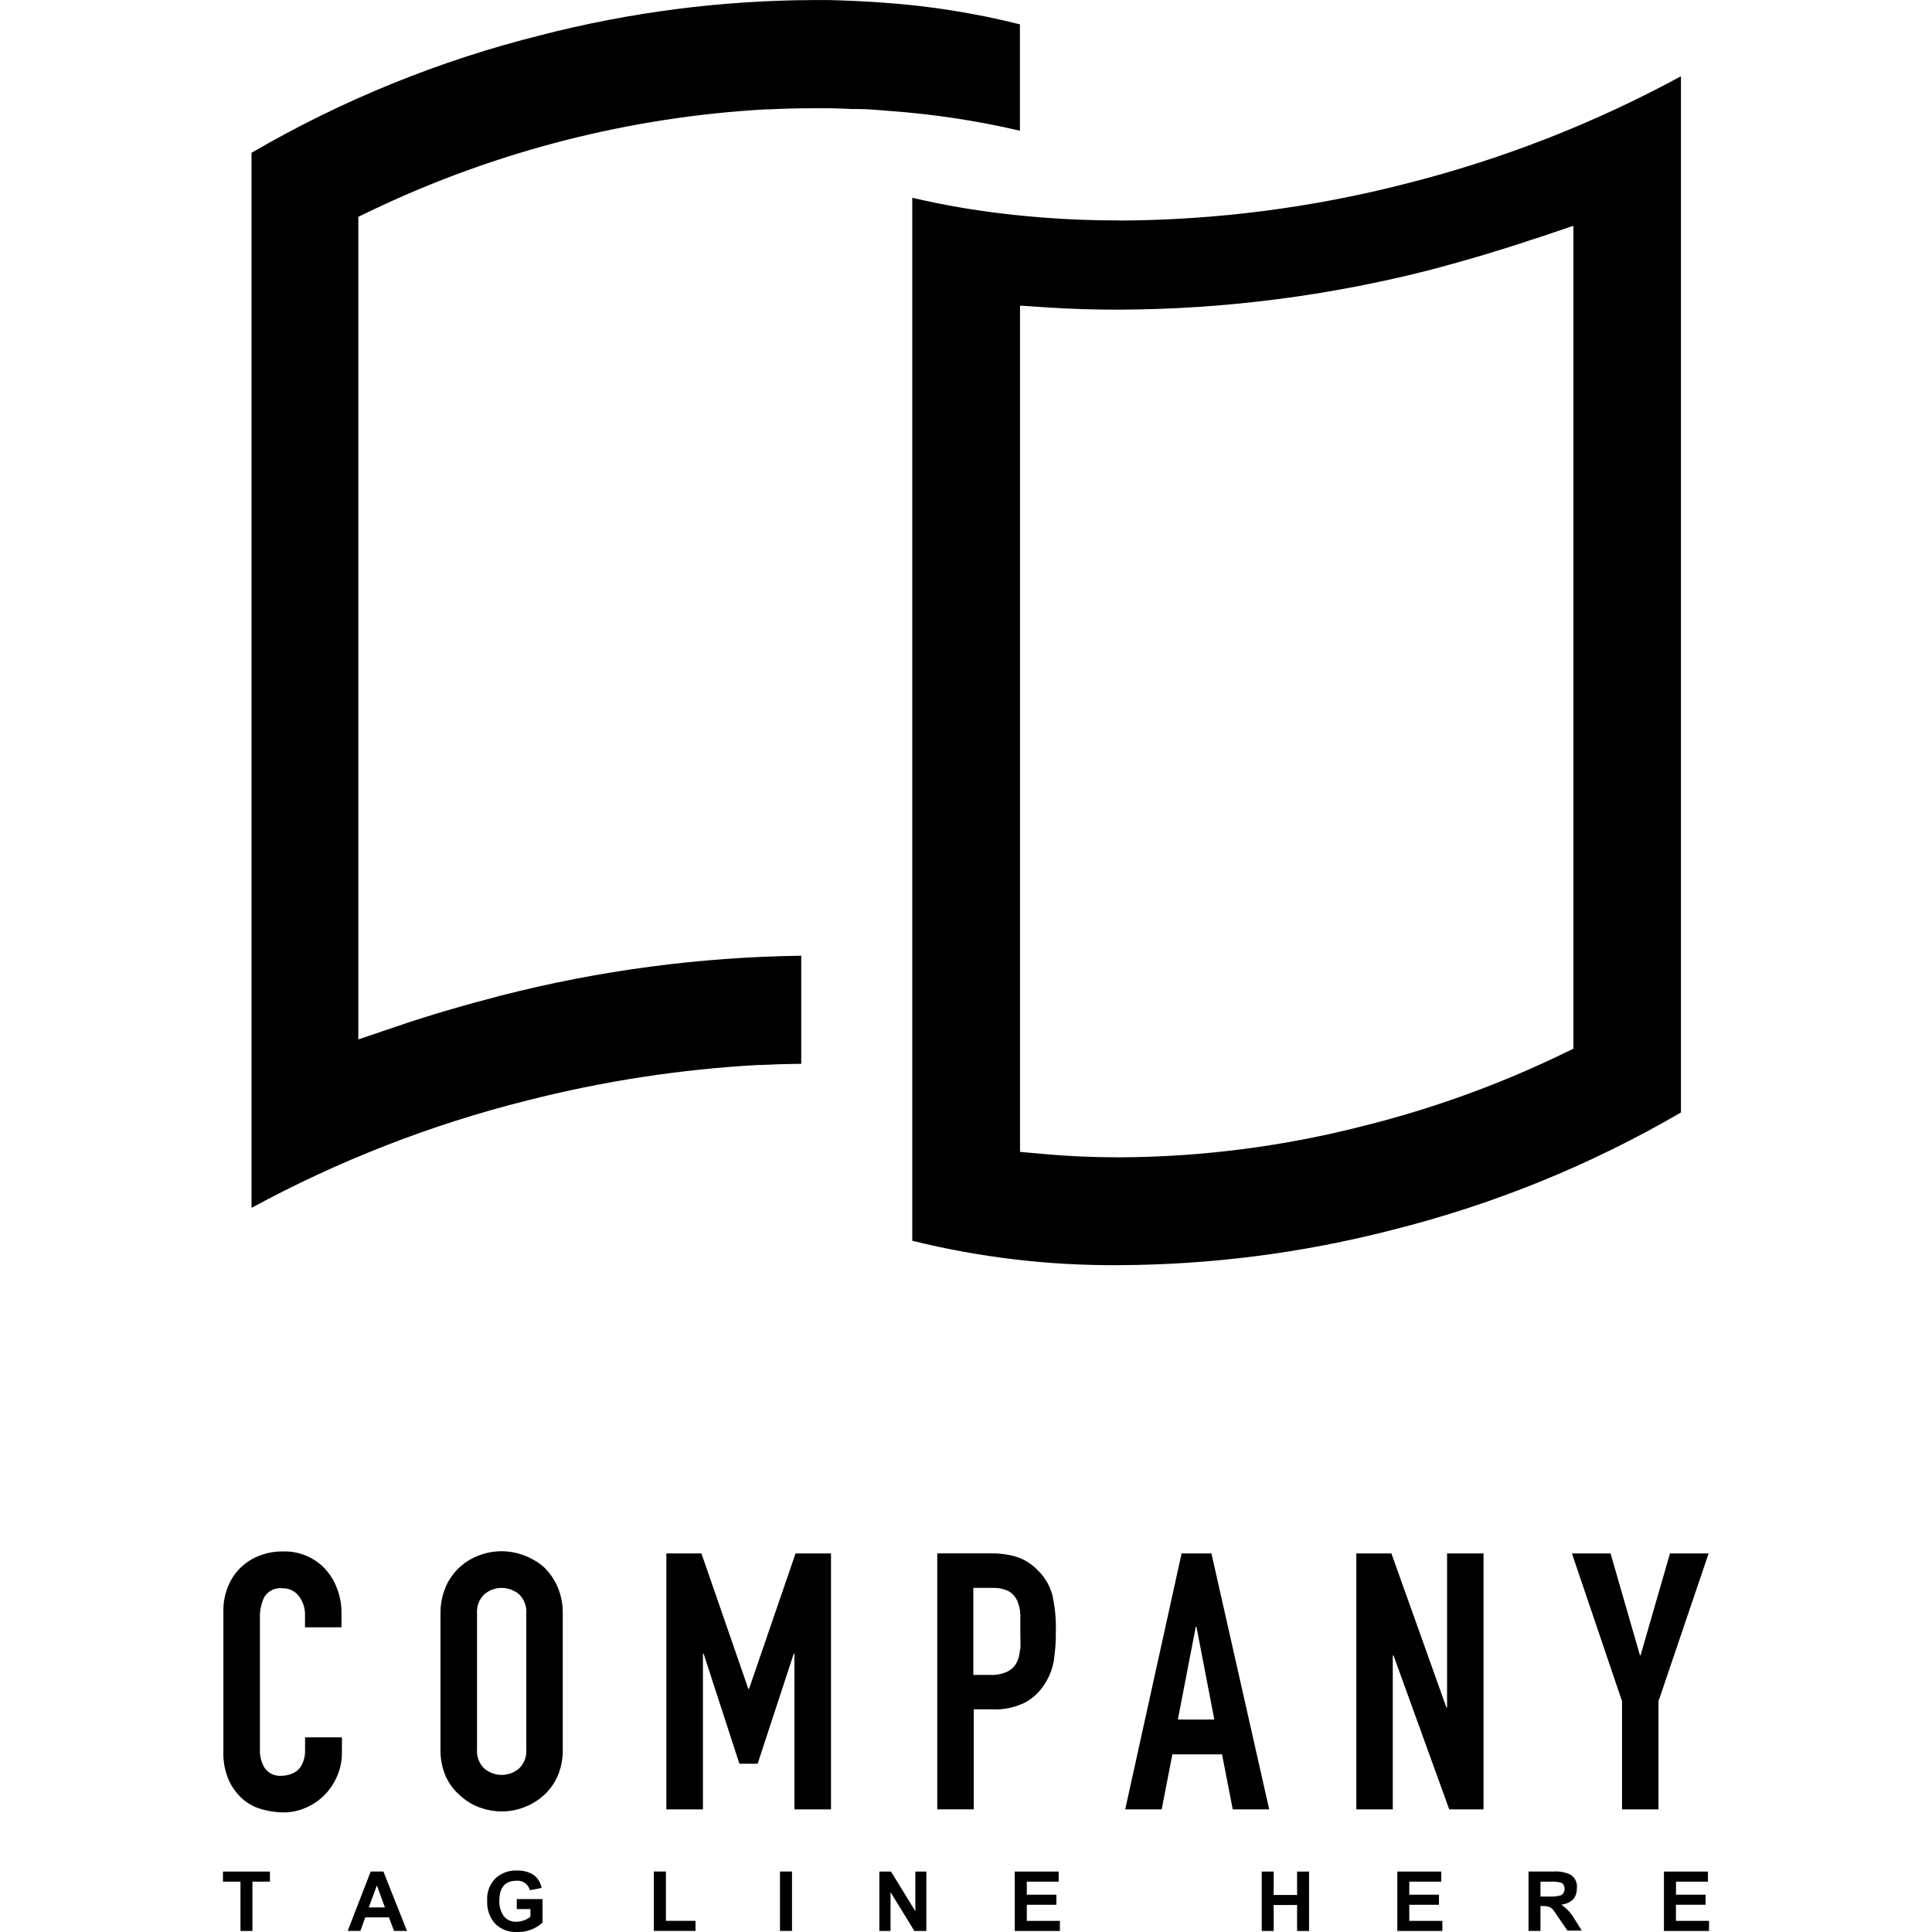
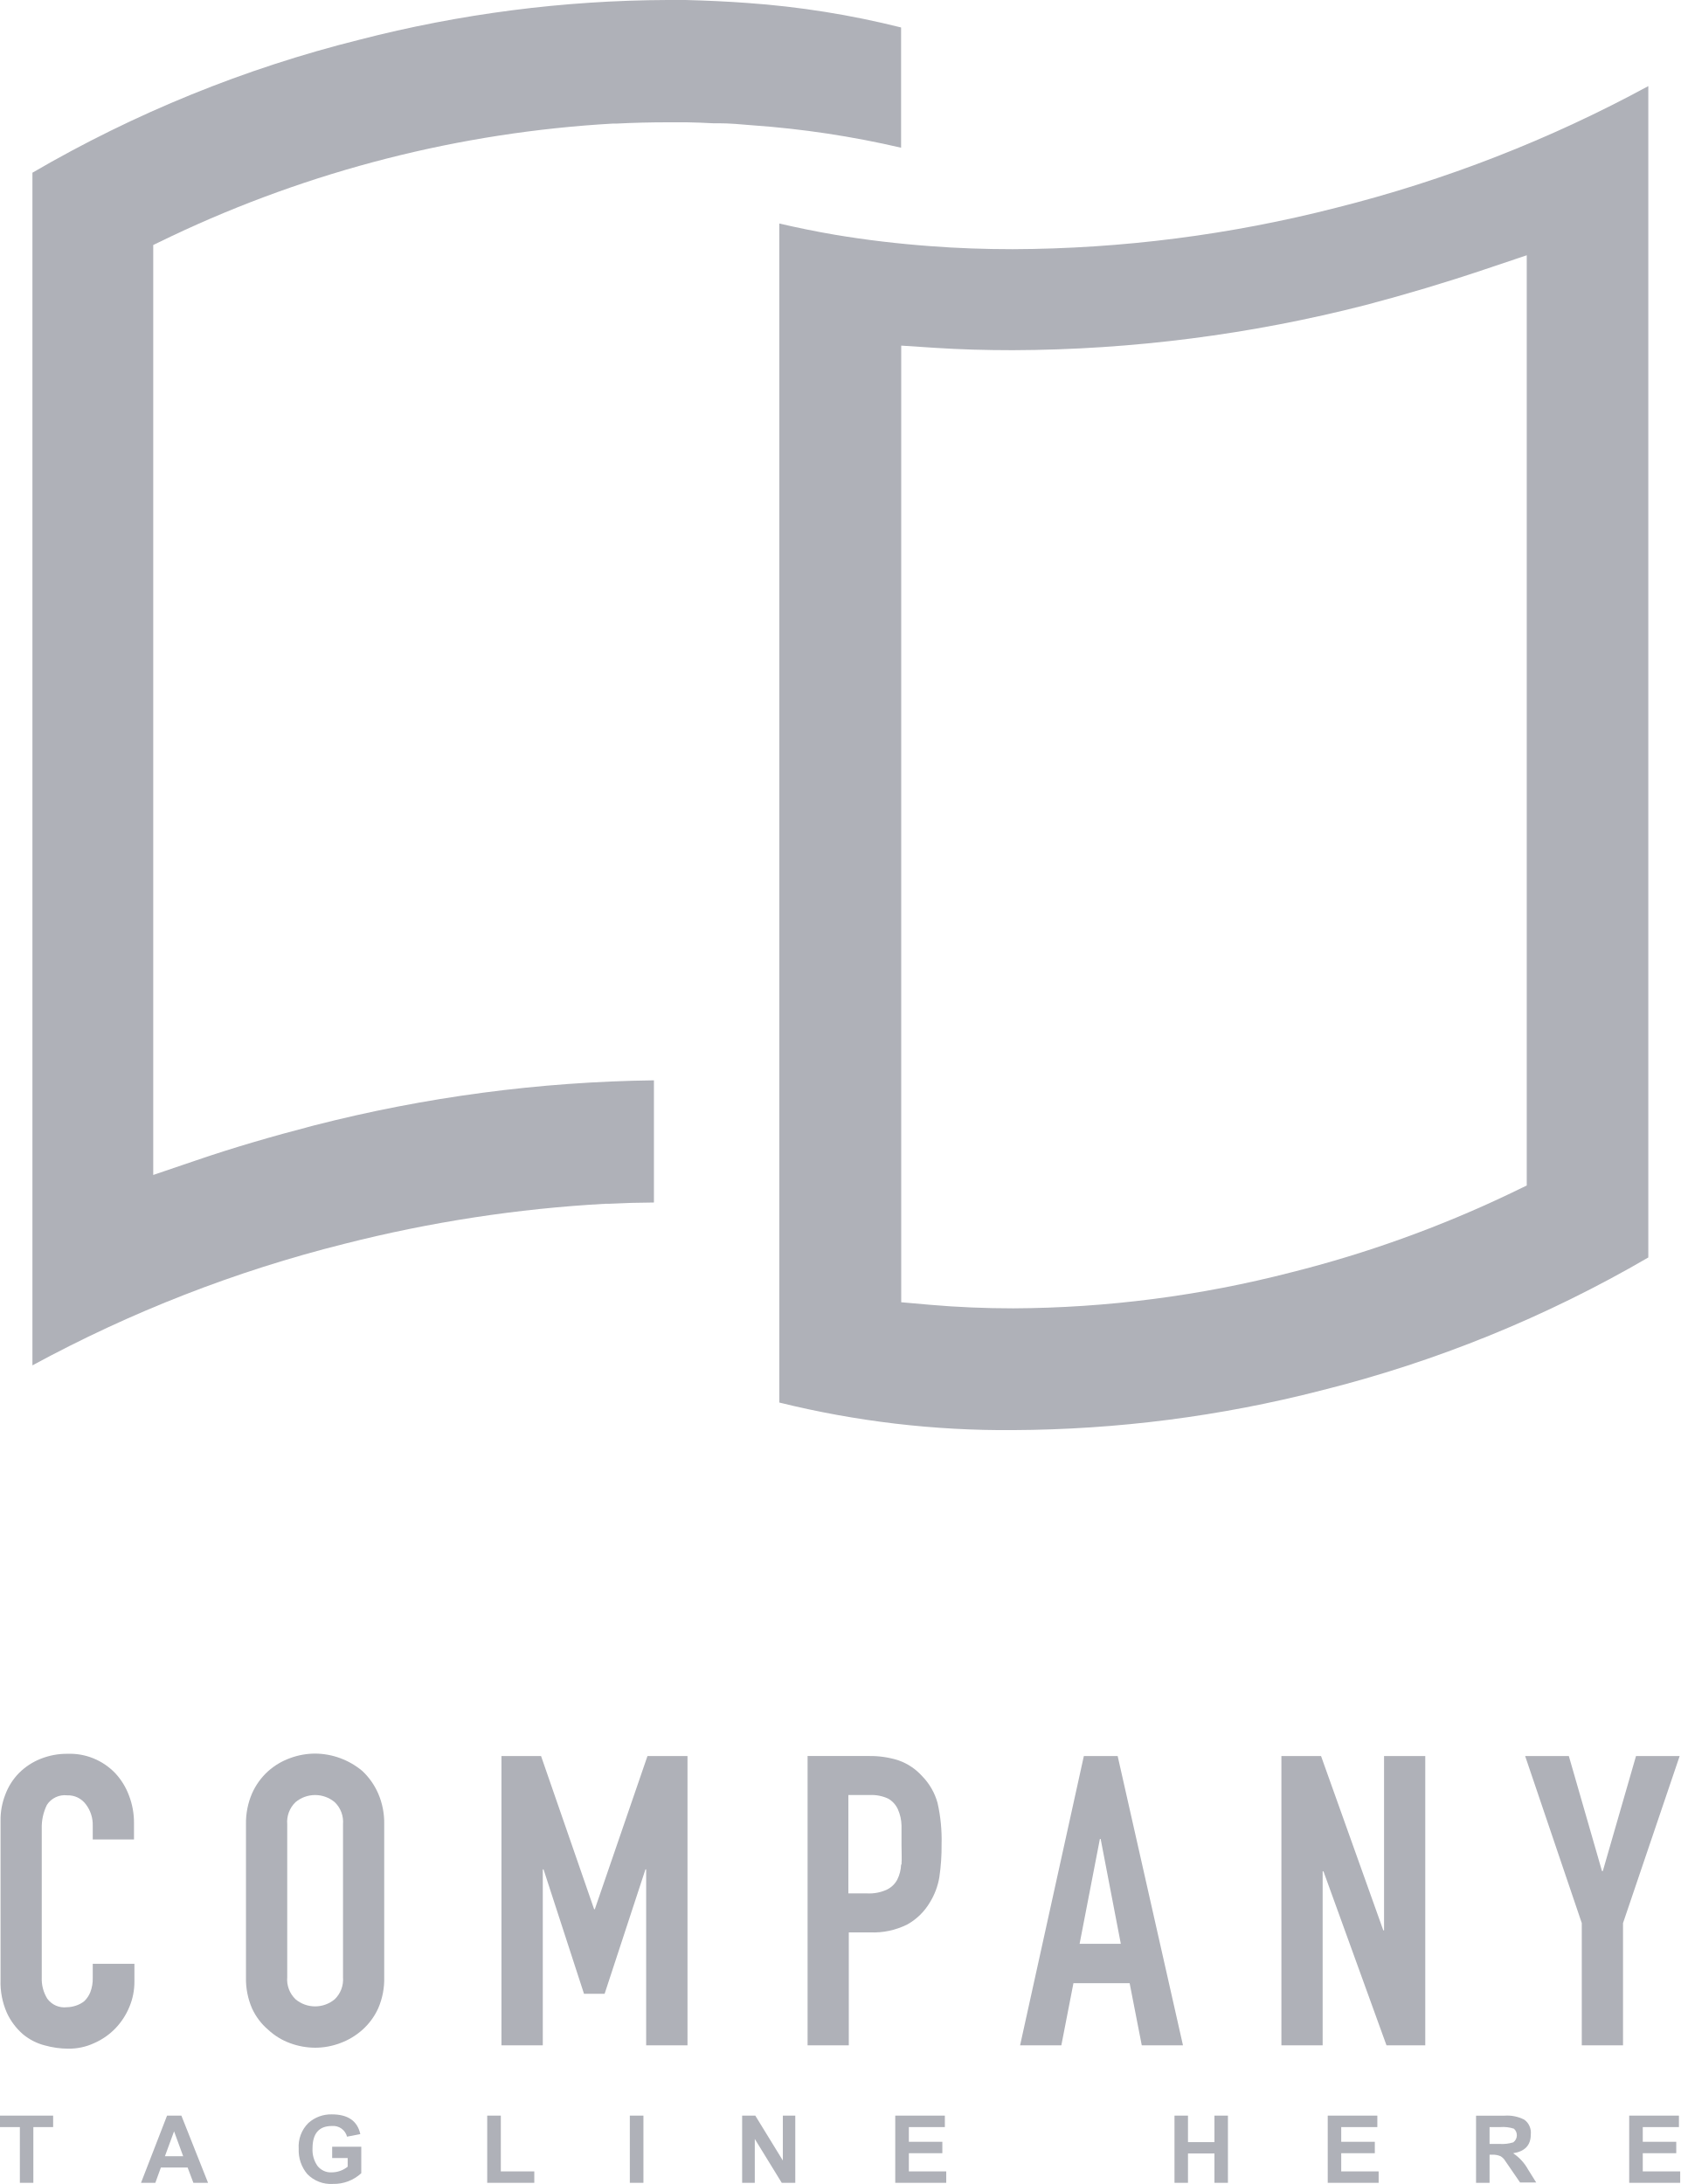
- <svg xmlns="http://www.w3.org/2000/svg" version="1.1" width="32" height="32" viewBox="0 0 32 32">
-   <path d="M14.14 1.806h0.084c0.156 0 0.324 0.016 0.49 0.030 0.734 0.052 1.463 0.162 2.179 0.329v-1.762c-0.738-0.185-1.491-0.305-2.25-0.358-0.288-0.022-0.595-0.036-0.909-0.044h-0.263c-1.523 0.006-3.039 0.201-4.515 0.582-1.68 0.419-3.293 1.075-4.79 1.948v17.475c1.442-0.783 2.976-1.381 4.566-1.779 1.256-0.32 2.539-0.517 3.833-0.588h0.051c0.216-0.011 0.433-0.017 0.655-0.019v-1.79c-1.681 0.022-3.353 0.244-4.982 0.662-0.602 0.157-1.185 0.325-1.731 0.513l-0.623 0.211v-13.625l0.266-0.128c2.032-0.963 4.229-1.524 6.471-1.651 0.019-0.001 0.037-0.001 0.056 0 0.248-0.013 0.497-0.019 0.741-0.019h0.28c0.129 0.003 0.258 0.006 0.388 0.014z" />
-   <path d="M18.53 3.651c-0.409 0-0.814-0.014-1.205-0.044-0.467-0.034-0.947-0.091-1.401-0.167-0.277-0.047-0.55-0.103-0.814-0.164v17.275c1.12 0.277 2.271 0.413 3.425 0.404 1.523-0.006 3.039-0.201 4.515-0.581 1.68-0.42 3.294-1.075 4.792-1.948v-17.163c-1.442 0.783-2.975 1.381-4.564 1.781-1.551 0.398-3.145 0.603-4.747 0.609zM25.437 3.95l0.623-0.21v13.63l-0.266 0.128c-1.021 0.486-2.087 0.869-3.184 1.144-1.331 0.344-2.7 0.522-4.074 0.527-0.411 0-0.819-0.017-1.214-0.052l-0.427-0.038v-14.017l0.497 0.033c0.361 0.023 0.735 0.034 1.141 0.034 1.745-0.006 3.482-0.229 5.173-0.663 0.581-0.153 1.158-0.325 1.731-0.518z" />
-   <path d="M5.377 25.977c-0.090-0.093-0.197-0.166-0.317-0.214s-0.247-0.071-0.376-0.066c-0.137-0.002-0.273 0.024-0.4 0.075-0.117 0.046-0.222 0.116-0.311 0.205s-0.156 0.196-0.201 0.313c-0.049 0.123-0.073 0.254-0.072 0.387v2.335c-0.006 0.165 0.026 0.328 0.092 0.479 0.055 0.12 0.135 0.226 0.234 0.313 0.093 0.079 0.203 0.135 0.321 0.166 0.114 0.032 0.231 0.048 0.349 0.049 0.13 0.001 0.259-0.027 0.377-0.081 0.117-0.051 0.222-0.124 0.311-0.216 0.087-0.091 0.156-0.197 0.204-0.313 0.050-0.118 0.075-0.244 0.075-0.372v-0.261h-0.61v0.208c0.002 0.071-0.010 0.142-0.036 0.208-0.020 0.050-0.050 0.095-0.089 0.131-0.038 0.031-0.081 0.053-0.128 0.067-0.041 0.014-0.084 0.021-0.128 0.022-0.054 0.006-0.11-0.002-0.16-0.024s-0.094-0.057-0.126-0.101c-0.058-0.094-0.086-0.203-0.081-0.313v-2.177c-0.004-0.121 0.022-0.241 0.075-0.349 0.032-0.049 0.077-0.089 0.129-0.114s0.112-0.034 0.17-0.027c0.053-0.002 0.105 0.009 0.152 0.032s0.089 0.057 0.12 0.099c0.068 0.090 0.104 0.2 0.101 0.313v0.202h0.604v-0.238c0.001-0.14-0.024-0.278-0.075-0.408-0.045-0.122-0.114-0.234-0.204-0.329z" />
-   <path d="M9.002 25.95c-0.195-0.164-0.44-0.255-0.694-0.257-0.124 0-0.248 0.023-0.364 0.066-0.119 0.042-0.228 0.107-0.322 0.191-0.101 0.091-0.182 0.202-0.237 0.327-0.061 0.143-0.092 0.297-0.089 0.452v2.239c-0.004 0.158 0.026 0.314 0.089 0.459 0.055 0.12 0.136 0.227 0.237 0.313 0.093 0.087 0.203 0.154 0.322 0.197 0.117 0.043 0.24 0.065 0.364 0.066s0.248-0.023 0.364-0.066c0.121-0.044 0.233-0.111 0.33-0.197 0.097-0.087 0.176-0.194 0.23-0.313 0.063-0.145 0.093-0.301 0.089-0.459v-2.239c0.003-0.155-0.027-0.31-0.089-0.452-0.054-0.123-0.133-0.235-0.23-0.327zM8.717 28.969c0.005 0.060-0.003 0.12-0.024 0.176s-0.054 0.107-0.097 0.148c-0.081 0.068-0.182 0.105-0.287 0.105s-0.207-0.037-0.287-0.105c-0.043-0.041-0.076-0.092-0.097-0.148s-0.029-0.116-0.024-0.176v-2.239c-0.005-0.060 0.003-0.12 0.024-0.176s0.054-0.107 0.097-0.148c0.081-0.068 0.182-0.105 0.287-0.105s0.207 0.037 0.287 0.105c0.043 0.041 0.076 0.092 0.097 0.148s0.029 0.116 0.024 0.176v2.239z" />
-   <path d="M13.764 29.969v-4.239h-0.587l-0.771 2.244h-0.011l-0.777-2.244h-0.581v4.239h0.606v-2.579h0.011l0.593 1.823h0.302l0.598-1.823h0.011v2.579h0.606z" />
-   <path d="M17.205 26.027c-0.093-0.105-0.211-0.184-0.342-0.232-0.142-0.046-0.29-0.068-0.439-0.066h-0.9v4.239h0.604v-1.656h0.311c0.188 0.009 0.376-0.031 0.545-0.116 0.137-0.076 0.252-0.188 0.332-0.324 0.070-0.113 0.117-0.238 0.139-0.369 0.024-0.16 0.035-0.321 0.033-0.482 0.006-0.204-0.014-0.407-0.059-0.606-0.040-0.147-0.117-0.281-0.223-0.39zM16.894 27.319c-0.003 0.077-0.022 0.152-0.056 0.221-0.035 0.065-0.089 0.117-0.156 0.149-0.089 0.040-0.187 0.058-0.285 0.053h-0.276v-1.441h0.311c0.094-0.005 0.187 0.014 0.273 0.053 0.062 0.036 0.112 0.091 0.142 0.157 0.033 0.074 0.051 0.155 0.053 0.236 0 0.089 0 0.183 0 0.282s0.006 0.2 0 0.291h-0.006z" />
-   <path d="M20.066 25.73h-0.495l-0.934 4.239h0.604l0.177-0.911h0.823l0.177 0.911h0.604l-0.957-4.239zM19.509 28.481l0.297-1.537h0.011l0.296 1.537h-0.604z" />
-   <path d="M23.969 28.284h-0.011l-0.912-2.554h-0.581v4.239h0.604v-2.549h0.012l0.923 2.549h0.568v-4.239h-0.604v2.554z" />
-   <path d="M27.66 25.73l-0.486 1.685h-0.012l-0.486-1.685h-0.64l0.83 2.447v1.792h0.604v-1.792l0.83-2.447h-0.64z" />
-   <path d="M3.692 31.166h0.291v0.817h0.198v-0.817h0.29v-0.167h-0.778v0.167z" />
-   <path d="M6.14 30.998l-0.381 0.984h0.21l0.081-0.224h0.392l0.084 0.224h0.215l-0.391-0.984h-0.21zM6.108 31.593l0.134-0.365 0.134 0.365h-0.268z" />
-   <path d="M8.559 31.62h0.227v0.127c-0.066 0.053-0.149 0.082-0.233 0.083-0.040 0.002-0.079-0.005-0.116-0.021s-0.068-0.041-0.093-0.072c-0.052-0.075-0.078-0.165-0.073-0.257 0-0.219 0.095-0.329 0.283-0.329 0.050-0.005 0.099 0.008 0.14 0.037s0.070 0.071 0.082 0.12l0.195-0.038c-0.042-0.192-0.181-0.289-0.417-0.289-0.127-0.003-0.25 0.042-0.344 0.127-0.050 0.049-0.088 0.108-0.112 0.174s-0.034 0.135-0.029 0.205c-0.006 0.135 0.039 0.267 0.126 0.369 0.048 0.050 0.107 0.088 0.171 0.113s0.134 0.035 0.203 0.031c0.154 0.004 0.304-0.052 0.417-0.157v-0.388h-0.427v0.166z" />
-   <path d="M11.029 30.998h-0.199v0.984h0.69v-0.167h-0.49v-0.817z" />
-   <path d="M13.118 30.998h-0.199v0.984h0.199v-0.984z" />
-   <path d="M15.161 31.656l-0.403-0.657h-0.193v0.984h0.185v-0.643l0.395 0.643h0.198v-0.984h-0.182v0.657z" />
-   <path d="M17.007 31.549h0.49v-0.167h-0.49v-0.216h0.528v-0.167h-0.727v0.984h0.747v-0.167h-0.548v-0.266z" />
-   <path d="M21.484 31.387h-0.388v-0.388h-0.198v0.984h0.198v-0.43h0.388v0.43h0.198v-0.984h-0.198v0.388z" />
-   <path d="M23.342 31.549h0.492v-0.167h-0.492v-0.216h0.529v-0.167h-0.727v0.984h0.746v-0.167h-0.548v-0.266z" />
-   <path d="M25.86 31.549c0.171-0.027 0.258-0.117 0.258-0.274 0.005-0.042-0.001-0.084-0.018-0.123s-0.044-0.072-0.078-0.096c-0.089-0.045-0.189-0.065-0.288-0.058h-0.417v0.984h0.198v-0.412h0.039c0.042-0.003 0.084 0.005 0.123 0.022 0.029 0.018 0.053 0.043 0.070 0.072l0.215 0.313h0.237l-0.12-0.192c-0.053-0.095-0.128-0.176-0.218-0.236zM25.661 31.413h-0.146v-0.247h0.156c0.068-0.005 0.136 0.002 0.201 0.023 0.014 0.013 0.026 0.029 0.033 0.046s0.011 0.037 0.010 0.056c-0.001 0.019-0.006 0.038-0.015 0.055s-0.022 0.032-0.037 0.043c-0.065 0.020-0.133 0.028-0.201 0.023z" />
-   <path d="M27.76 31.549h0.49v-0.167h-0.49v-0.216h0.529v-0.167h-0.729v0.984h0.747v-0.167h-0.548v-0.266z" />
+ <svg xmlns="http://www.w3.org/2000/svg" width="40" height="52" viewBox="0 0 40 52" fill="none">
+   <path d="M16.977 2.935H17.114C17.367 2.935 17.64 2.96 17.91 2.983C19.103 3.067 20.287 3.246 21.452 3.517V0.654C20.253 0.353 19.03 0.158 17.797 0.071C17.329 0.036 16.83 0.013 16.319 0H15.892C13.417 0.009 10.953 0.327 8.556 0.946C5.825 1.627 3.205 2.693 0.772 4.112V32.509C3.114 31.236 5.607 30.264 8.191 29.617C10.232 29.097 12.318 28.776 14.419 28.661H14.503C14.855 28.643 15.206 28.633 15.568 28.631V25.722C12.837 25.757 10.119 26.118 7.473 26.797C6.494 27.052 5.548 27.326 4.66 27.631L3.648 27.975V5.833L4.08 5.625C7.382 4.06 10.952 3.149 14.597 2.942C14.627 2.94 14.657 2.94 14.688 2.942C15.09 2.922 15.495 2.912 15.892 2.912H16.327H16.347C16.557 2.917 16.767 2.922 16.977 2.935Z" fill="#AFB1B8" />
+   <path d="M24.111 5.933C23.445 5.933 22.788 5.91 22.153 5.861C21.394 5.805 20.615 5.714 19.876 5.589C19.426 5.513 18.983 5.421 18.553 5.322V33.394C20.374 33.844 22.243 34.065 24.118 34.05C26.593 34.039 29.057 33.723 31.455 33.106C34.185 32.424 36.807 31.358 39.241 29.94V2.05C36.899 3.322 34.407 4.294 31.824 4.943C29.303 5.591 26.712 5.923 24.111 5.933ZM35.335 6.418L36.347 6.078V28.226L35.914 28.435C34.255 29.224 32.522 29.847 30.741 30.294C28.578 30.853 26.355 31.141 24.121 31.151C23.453 31.151 22.79 31.123 22.148 31.067L21.455 31.006V28.318V8.229L22.262 8.282C22.849 8.32 23.456 8.338 24.116 8.338C26.951 8.328 29.775 7.966 32.522 7.26C33.466 7.011 34.404 6.731 35.335 6.418Z" fill="#AFB1B8" />
+   <path d="M2.737 42.212C2.592 42.062 2.416 41.943 2.222 41.865C2.028 41.786 1.82 41.75 1.611 41.757C1.389 41.754 1.168 41.796 0.961 41.879C0.772 41.955 0.6 42.068 0.455 42.212C0.312 42.357 0.201 42.53 0.129 42.721C0.05 42.921 0.01 43.134 0.013 43.349V47.143C0.004 47.41 0.055 47.676 0.162 47.921C0.251 48.116 0.381 48.289 0.541 48.43C0.693 48.557 0.871 48.65 1.062 48.699C1.247 48.751 1.438 48.778 1.629 48.778C1.84 48.78 2.05 48.735 2.241 48.646C2.431 48.563 2.603 48.444 2.747 48.295C2.888 48.148 3.001 47.975 3.079 47.786C3.16 47.595 3.201 47.389 3.2 47.181V46.757H2.208V47.095C2.211 47.21 2.192 47.325 2.15 47.433C2.118 47.514 2.069 47.587 2.006 47.647C1.945 47.696 1.874 47.733 1.799 47.756C1.732 47.778 1.662 47.79 1.591 47.791C1.503 47.802 1.413 47.788 1.331 47.753C1.25 47.717 1.179 47.66 1.126 47.588C1.032 47.436 0.986 47.258 0.994 47.08V43.542C0.988 43.346 1.03 43.151 1.116 42.975C1.167 42.895 1.24 42.831 1.326 42.791C1.412 42.75 1.507 42.735 1.601 42.746C1.687 42.743 1.772 42.761 1.849 42.798C1.926 42.836 1.993 42.891 2.044 42.96C2.155 43.106 2.213 43.285 2.208 43.469V43.797H3.19V43.41C3.192 43.183 3.151 42.958 3.069 42.746C2.995 42.548 2.883 42.366 2.737 42.212Z" fill="#AFB1B8" />
+   <path d="M8.629 42.169C8.313 41.902 7.914 41.755 7.501 41.752C7.299 41.753 7.098 41.789 6.909 41.859C6.716 41.928 6.538 42.033 6.385 42.169C6.221 42.317 6.09 42.498 6 42.701C5.901 42.932 5.851 43.183 5.856 43.435V47.074C5.849 47.33 5.899 47.585 6 47.819C6.09 48.015 6.221 48.189 6.385 48.328C6.537 48.469 6.715 48.578 6.909 48.648C7.098 48.718 7.299 48.754 7.501 48.755C7.703 48.755 7.903 48.719 8.093 48.648C8.29 48.577 8.472 48.468 8.629 48.328C8.787 48.186 8.915 48.013 9.003 47.819C9.105 47.585 9.154 47.33 9.147 47.074V43.435C9.152 43.183 9.103 42.932 9.003 42.701C8.915 42.5 8.788 42.319 8.629 42.169ZM8.166 47.074C8.174 47.171 8.161 47.269 8.127 47.36C8.093 47.451 8.039 47.533 7.969 47.601C7.838 47.711 7.672 47.771 7.502 47.771C7.331 47.771 7.166 47.711 7.035 47.601C6.965 47.533 6.911 47.451 6.877 47.36C6.843 47.269 6.829 47.171 6.838 47.074V43.435C6.829 43.339 6.843 43.241 6.877 43.15C6.911 43.059 6.965 42.976 7.035 42.909C7.166 42.799 7.331 42.739 7.502 42.739C7.672 42.739 7.838 42.799 7.969 42.909C8.039 42.976 8.093 43.059 8.127 43.15C8.161 43.241 8.174 43.339 8.166 43.435V47.074Z" fill="#AFB1B8" />
+   <path d="M16.367 48.699V41.811H15.414L14.161 45.457H14.144L12.881 41.811H11.938V48.699H12.922V44.509H12.94L13.903 47.471H14.394L15.366 44.509H15.383V48.699H16.367Z" fill="#AFB1B8" />
+   <path d="M21.958 42.294C21.806 42.124 21.615 41.994 21.401 41.917C21.171 41.842 20.93 41.806 20.688 41.81H19.226V48.699H20.207V46.009H20.713C21.02 46.023 21.324 45.958 21.599 45.821C21.822 45.697 22.008 45.515 22.138 45.294C22.251 45.111 22.328 44.907 22.363 44.694C22.401 44.435 22.419 44.173 22.416 43.911C22.425 43.58 22.393 43.249 22.32 42.927C22.254 42.688 22.13 42.471 21.958 42.294ZM21.452 44.394C21.448 44.519 21.417 44.641 21.361 44.753C21.305 44.859 21.216 44.943 21.108 44.994C20.963 45.059 20.804 45.089 20.645 45.081H20.197V42.739H20.703C20.856 42.731 21.008 42.761 21.146 42.825C21.247 42.883 21.328 42.972 21.376 43.079C21.43 43.2 21.459 43.331 21.462 43.463C21.462 43.608 21.462 43.761 21.462 43.921C21.462 44.081 21.472 44.247 21.462 44.394H21.452Z" fill="#AFB1B8" />
+   <path d="M26.608 41.811H25.803L24.285 48.699H25.267L25.555 47.219H26.893L27.182 48.699H28.163L26.608 41.811ZM25.702 46.281L26.185 43.784H26.203L26.683 46.281H25.702Z" fill="#AFB1B8" />
+   <path d="M32.95 45.961H32.932L31.45 41.811H30.506V48.699H31.488V44.557H31.508L33.008 48.699H33.931V41.811H32.95V45.961Z" fill="#AFB1B8" />
+   <path d="M38.948 41.811L38.158 44.549H38.138L37.349 41.811H36.309L37.657 45.788V48.699H38.639V45.788L39.987 41.811H38.948Z" fill="#AFB1B8" />
+   <path d="M0 50.645H0.473V51.972H0.794V50.645H1.265V50.372H0V50.645Z" fill="#AFB1B8" />
+   <path d="M3.977 50.372L3.357 51.972H3.698L3.83 51.608H4.467L4.604 51.972H4.953L4.318 50.372H3.977ZM3.926 51.339L4.144 50.746L4.361 51.339H3.926Z" fill="#AFB1B8" />
+   <path d="M7.908 51.382H8.277V51.588C8.169 51.675 8.036 51.722 7.898 51.723C7.833 51.727 7.769 51.715 7.71 51.688C7.651 51.661 7.599 51.621 7.559 51.57C7.474 51.449 7.432 51.302 7.44 51.153C7.44 50.797 7.594 50.619 7.9 50.619C7.981 50.611 8.062 50.633 8.128 50.679C8.194 50.726 8.242 50.795 8.262 50.873L8.578 50.812C8.51 50.5 8.285 50.342 7.9 50.342C7.695 50.337 7.495 50.41 7.341 50.548C7.261 50.628 7.198 50.724 7.159 50.83C7.119 50.937 7.103 51.05 7.111 51.163C7.102 51.382 7.175 51.597 7.316 51.764C7.394 51.844 7.489 51.907 7.594 51.947C7.699 51.988 7.811 52.005 7.923 51.998C8.173 52.005 8.417 51.913 8.601 51.743V51.113H7.908V51.382Z" fill="#AFB1B8" />
+   <path d="M11.923 50.372H11.599V51.972H12.72V51.7H11.923V50.372Z" fill="#AFB1B8" />
+   <path d="M15.318 50.372H14.994V51.972H15.318V50.372Z" fill="#AFB1B8" />
+   <path d="M18.637 51.441L17.981 50.372H17.668V51.972H17.969V50.927L18.611 51.972H18.933V50.372H18.637V51.441Z" fill="#AFB1B8" />
+   <path d="M21.637 51.267H22.434V50.995H21.637V50.645H22.494V50.372H21.313V51.972H22.527V51.7H21.637V51.267Z" fill="#AFB1B8" />
+   <path d="M28.912 51.003H28.282V50.372H27.961V51.972H28.282V51.273H28.912V51.972H29.233V50.372H28.912V51.003Z" fill="#AFB1B8" />
+   <path d="M31.93 51.267H32.73V50.995H31.93V50.645H32.79V50.372H31.609V51.972H32.821V51.7H31.93V51.267Z" fill="#AFB1B8" />
+   <path d="M36.023 51.268C36.302 51.224 36.443 51.077 36.443 50.823C36.451 50.755 36.441 50.686 36.413 50.623C36.386 50.56 36.342 50.506 36.286 50.467C36.142 50.394 35.98 50.361 35.818 50.373H35.14V51.972H35.462V51.303H35.525C35.593 51.299 35.662 51.311 35.725 51.339C35.772 51.368 35.811 51.408 35.839 51.456L36.188 51.964H36.572L36.377 51.652C36.291 51.497 36.17 51.366 36.023 51.268ZM35.7 51.046H35.462V50.645H35.715C35.825 50.636 35.936 50.649 36.041 50.683C36.064 50.703 36.083 50.729 36.095 50.758C36.107 50.787 36.113 50.818 36.111 50.849C36.11 50.88 36.101 50.911 36.087 50.938C36.072 50.966 36.051 50.99 36.026 51.008C35.92 51.041 35.81 51.053 35.7 51.046Z" fill="#AFB1B8" />
+   <path d="M39.109 51.267H39.906V50.995H39.109V50.645H39.97V50.372H38.786V51.972H40V51.7H39.109V51.267Z" fill="#AFB1B8" />
</svg>
